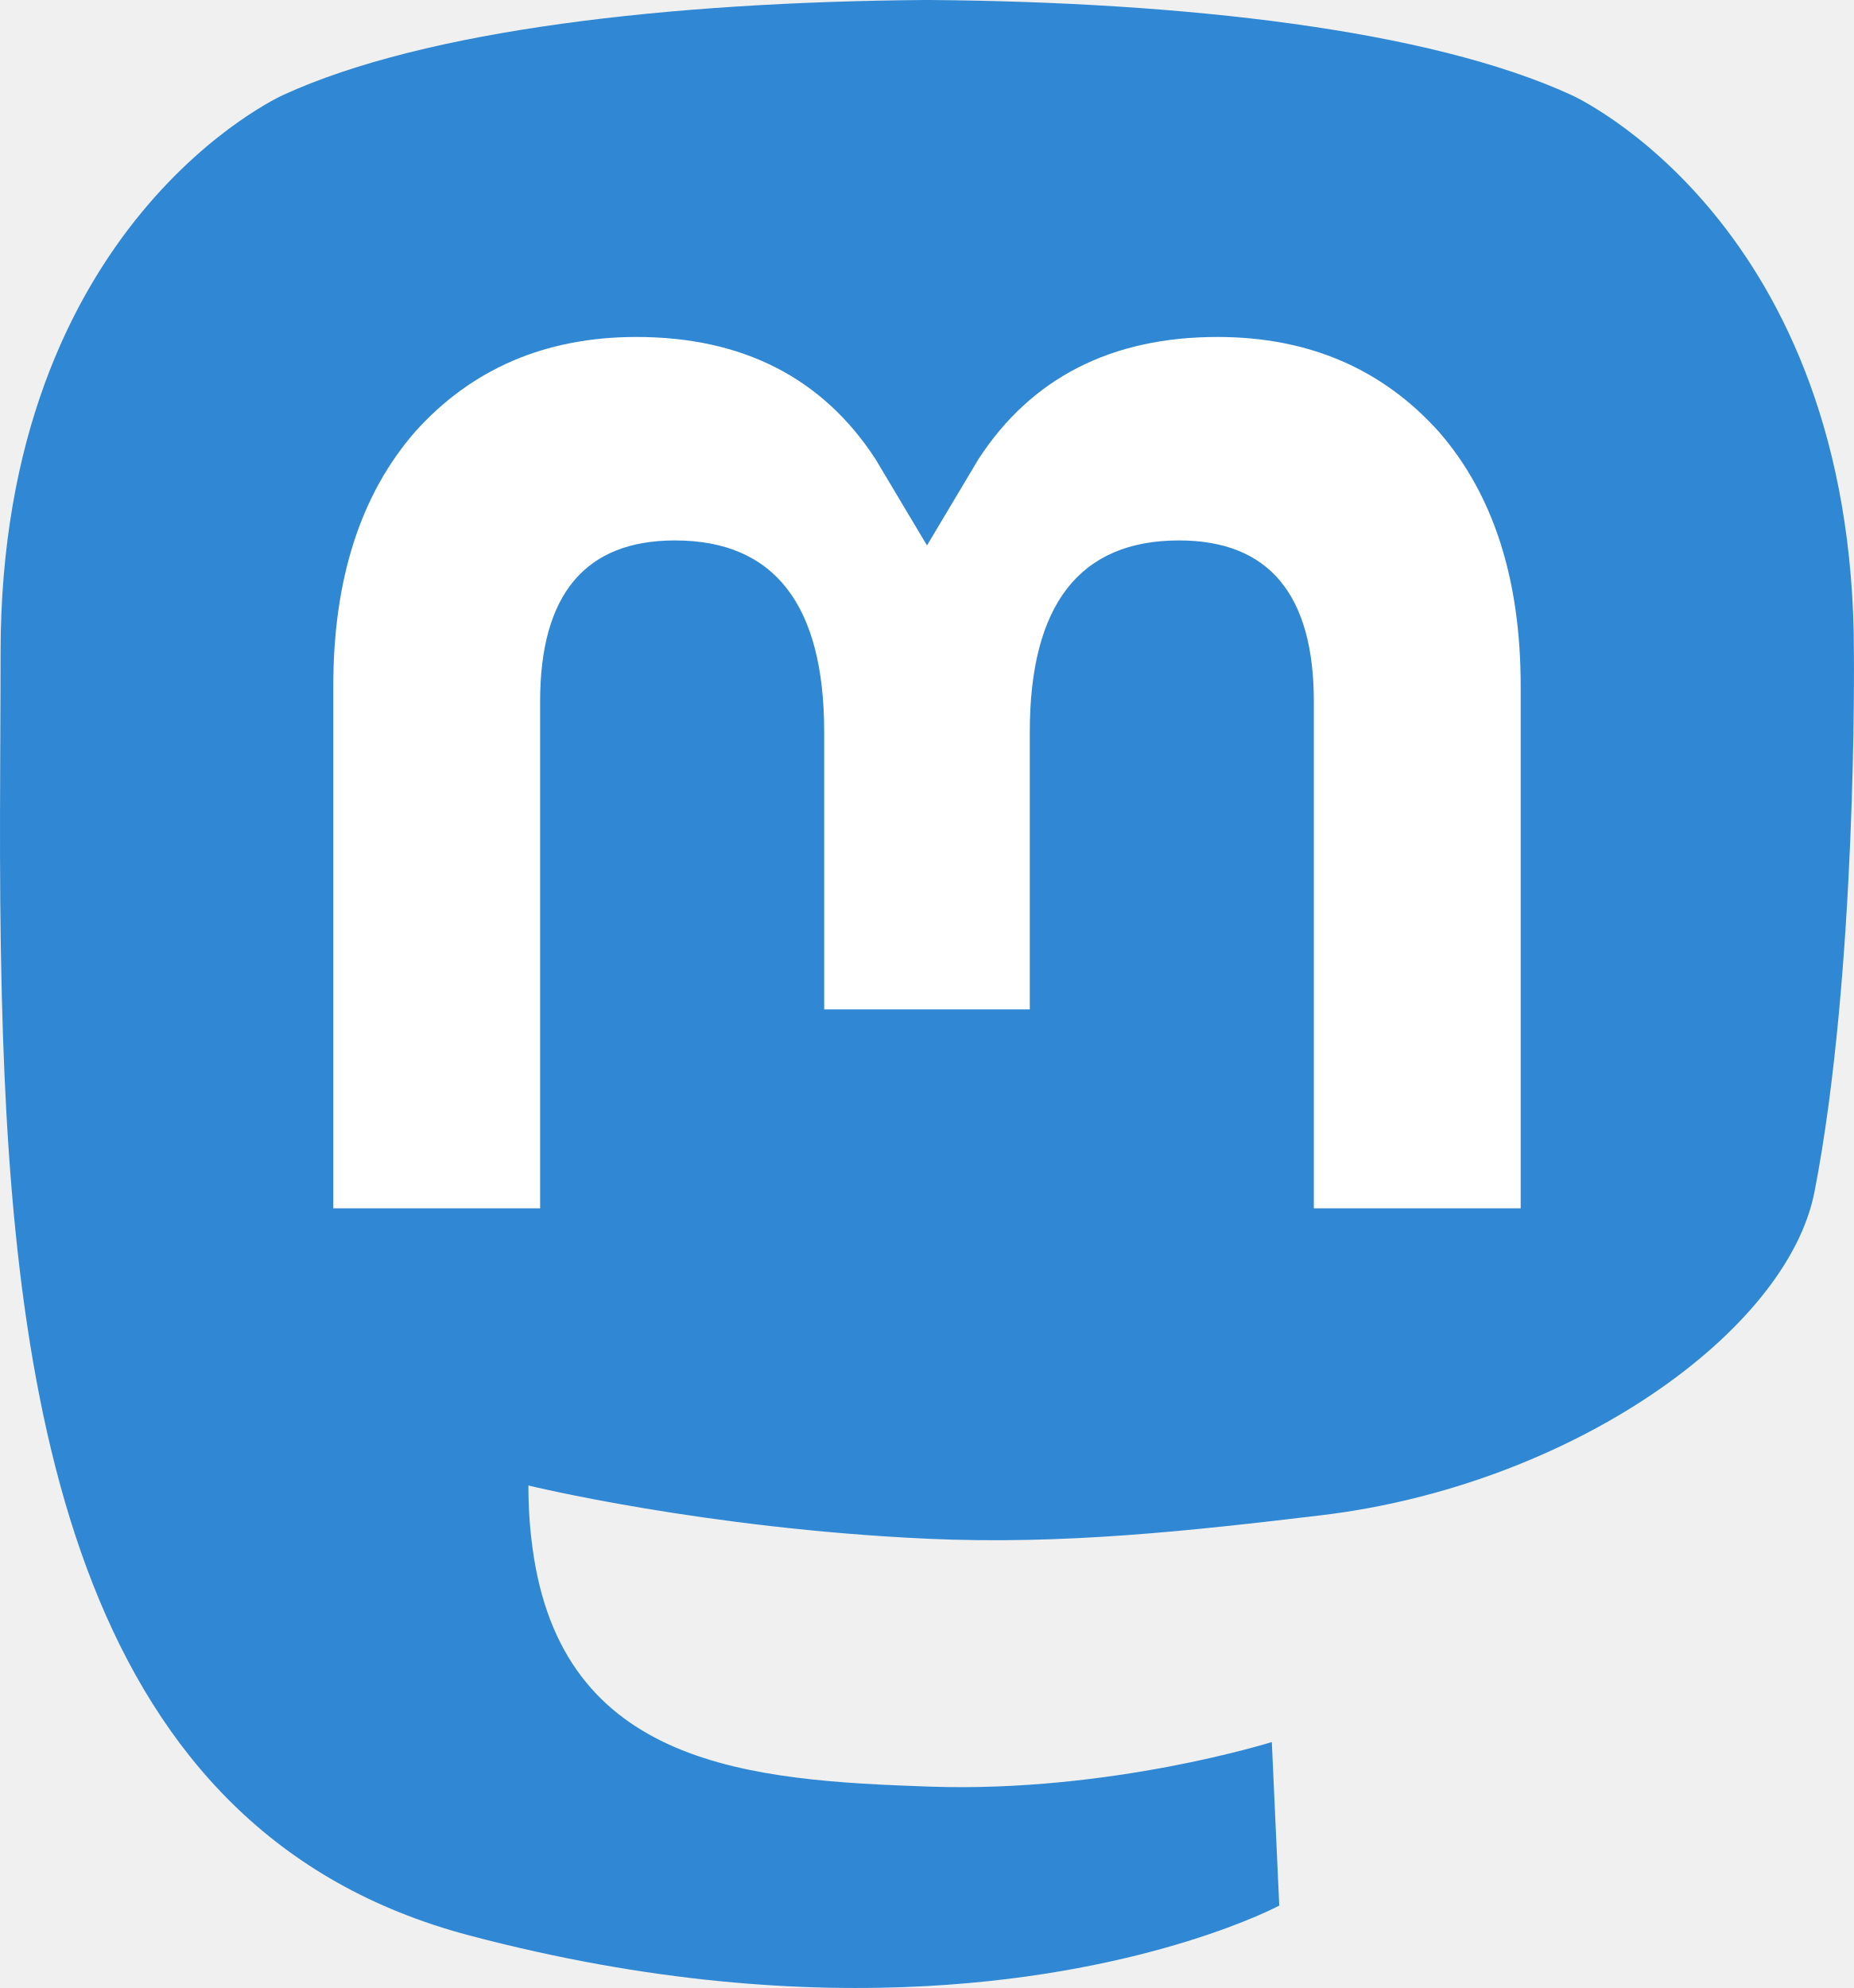
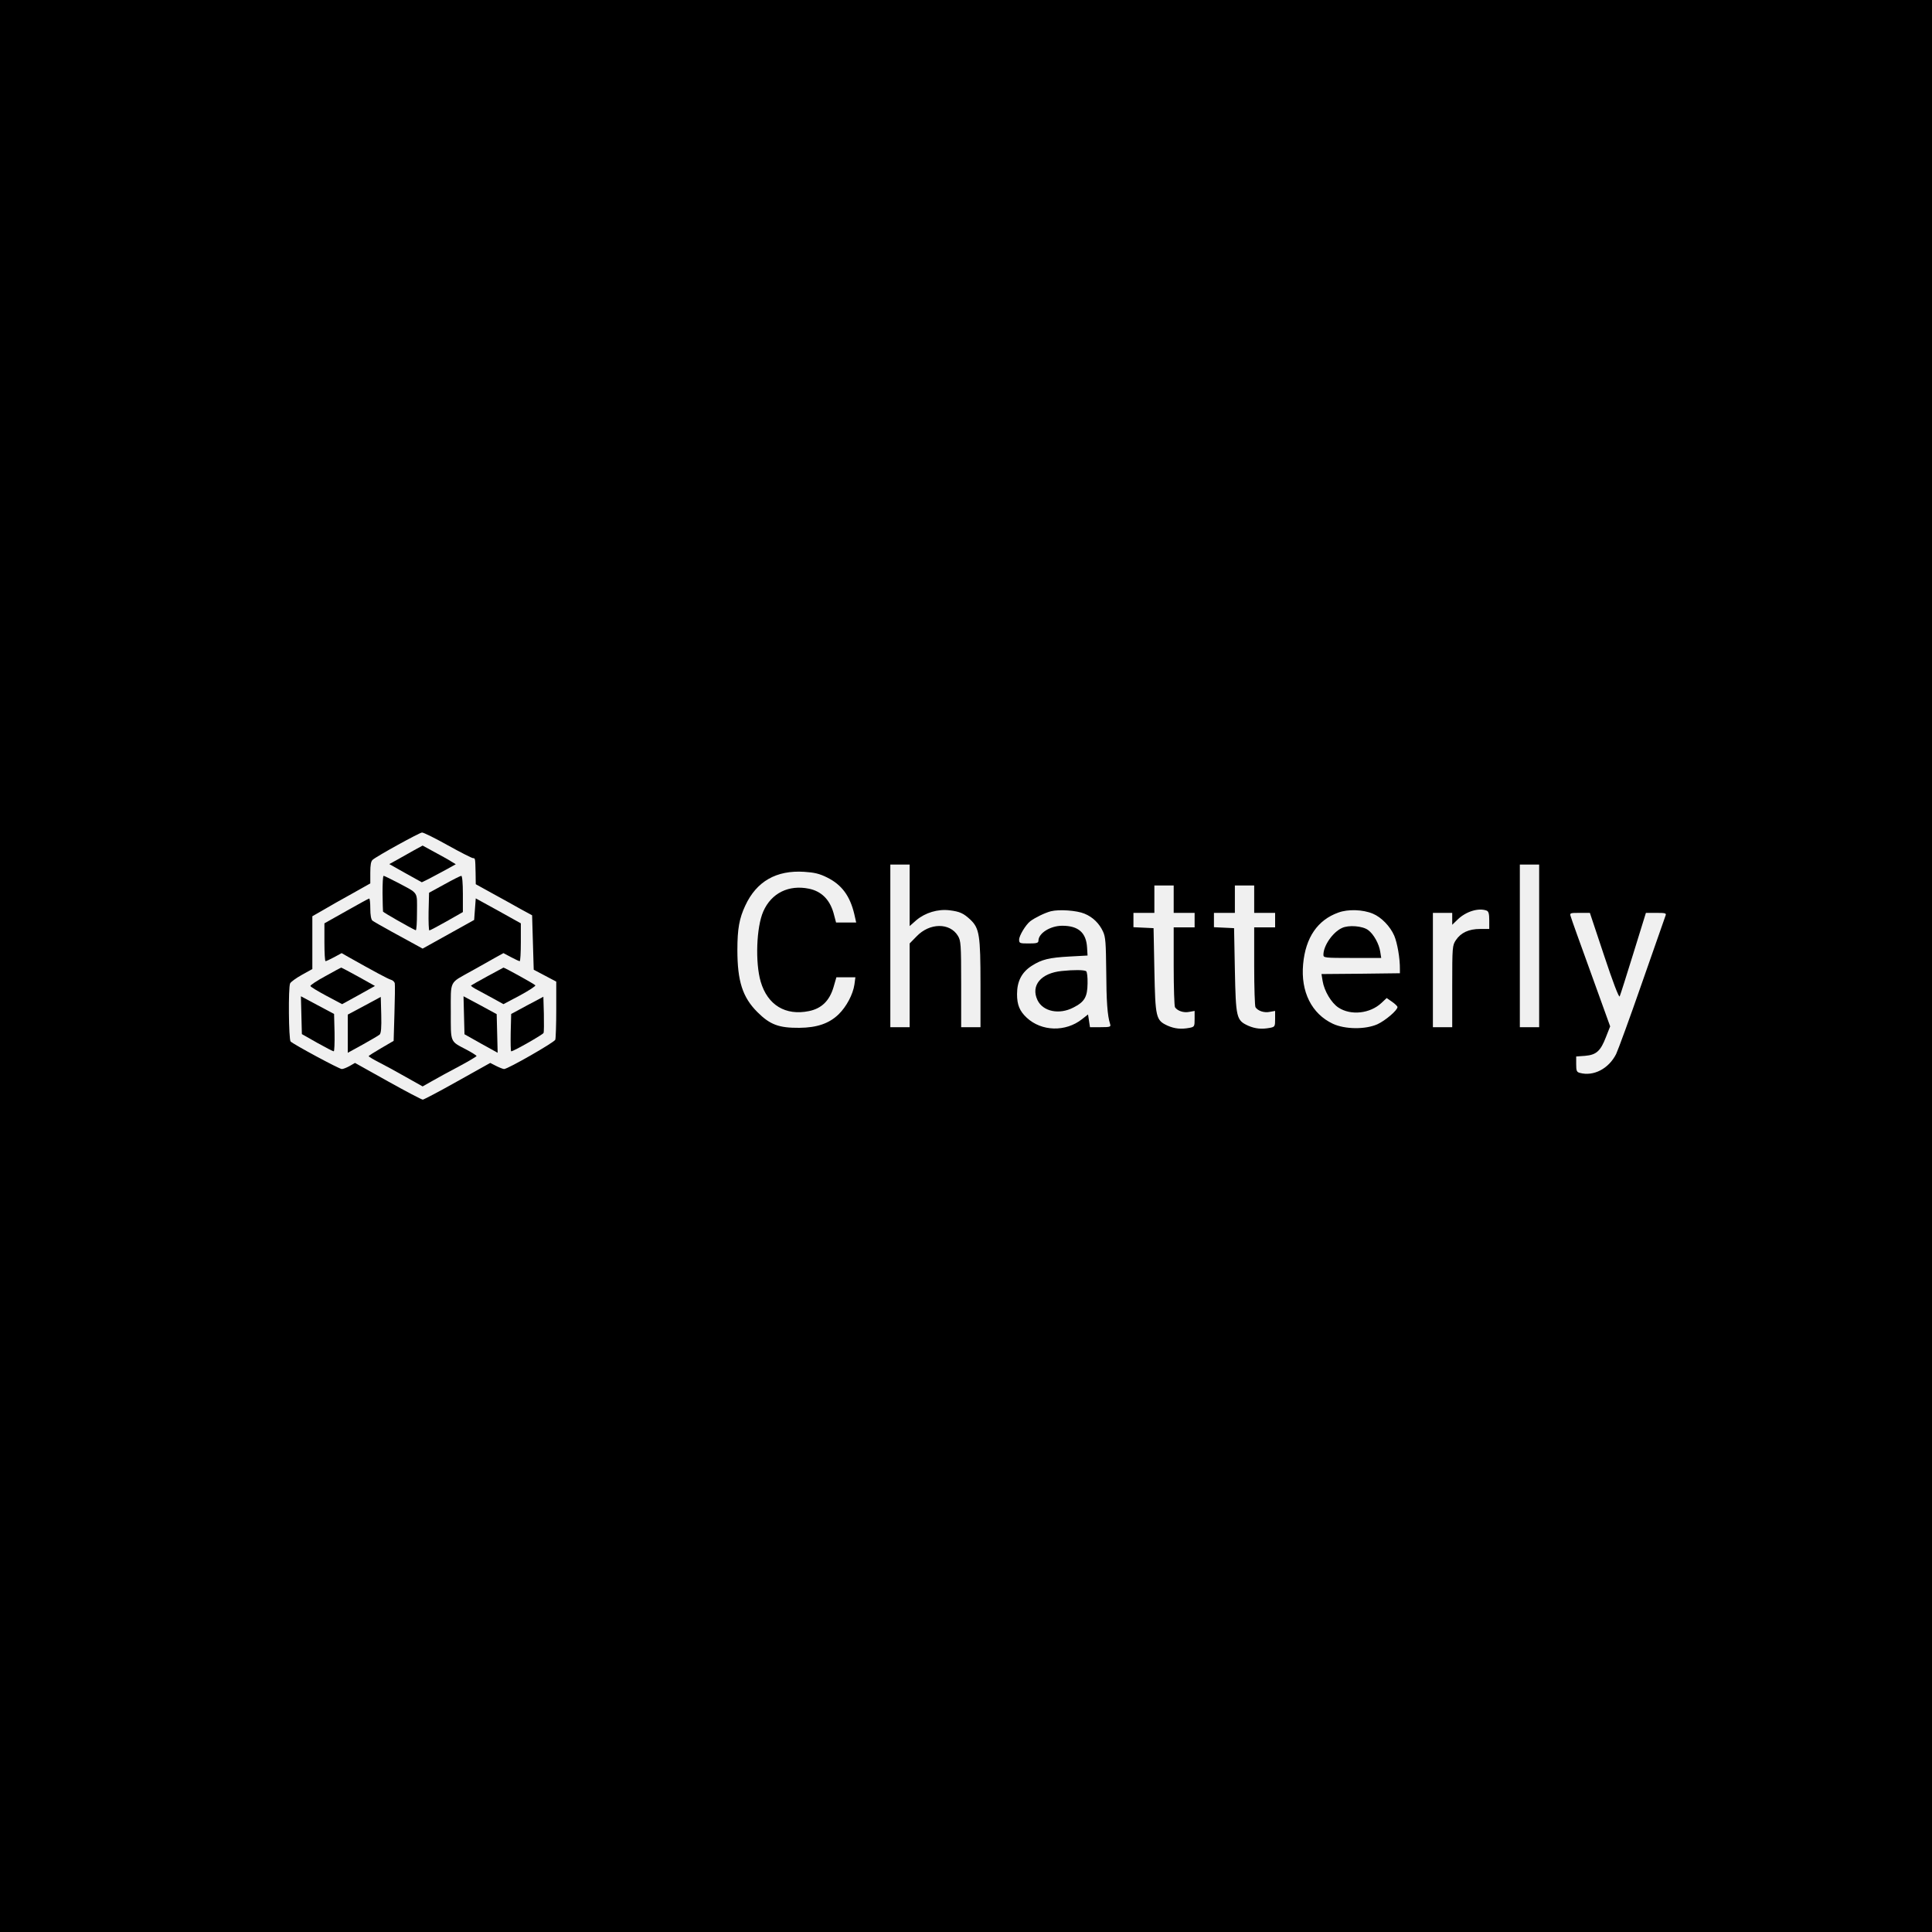
- <svg xmlns="http://www.w3.org/2000/svg" viewBox="0 0 216.414 232.01">
-   <path d="M211.807 139.088c-3.181 16.366-28.492 34.278-57.562 37.749-15.159 1.809-30.084 3.471-45.999 2.741-26.027-1.192-46.565-6.213-46.565-6.213 0 2.534.156 4.946.469 7.202 3.384 25.686 25.47 27.225 46.391 27.942 21.116.723 39.919-5.206 39.919-5.206l.868 19.09s-14.77 7.931-41.081 9.39c-14.509.797-32.524-.365-53.506-5.919C9.232 213.82 1.406 165.311.209 116.091c-.365-14.614-.14-28.394-.14-39.919 0-50.33 32.976-65.082 32.976-65.082C49.672 3.454 78.204.242 107.865 0h.729c29.661.242 58.211 3.454 74.838 11.09 0 0 32.975 14.752 32.975 65.082 0 0 .414 37.134-4.599 62.915" fill="#3088d4" />
-   <path d="M177.51 80.077v60.941h-24.144v-59.15c0-12.469-5.246-18.797-15.74-18.797-11.602 0-17.418 7.508-17.418 22.352v32.376H96.207V85.423c0-14.845-5.816-22.352-17.419-22.352-10.494 0-15.74 6.329-15.74 18.797v59.15H38.905V80.077c0-12.455 3.171-22.352 9.541-29.675 6.569-7.322 15.171-11.076 25.85-11.076 12.355 0 21.711 4.749 27.898 14.248l6.014 10.081 6.015-10.081c6.185-9.499 15.541-14.248 27.898-14.248 10.678 0 19.28 3.754 25.85 11.076 6.369 7.322 9.54 17.22 9.54 29.675" fill="#fff" />
+ <svg xmlns="http://www.w3.org/2000/svg" version="1.0" width="1200pt" height="1200pt" viewBox="0 0 1200 1200" preserveAspectRatio="xMidYMid meet">
+   <g transform="translate(0,1200) scale(0.1,-0.1)" fill="#000000" stroke="none">
+     <path d="M0 6000 l0 -6000 6000 0 6000 0 0 6000 0 6000 -6000 0 -6000 0 0 -6000z m2781 750 c79 -44 150 -80 157 -80 14 0 14 -1 16 -93 l1 -69 105 -58 c58 -32 137 -75 175 -97 l70 -38 5 -169 5 -169 70 -37 70 -37 0 -172 c0 -95 -3 -180 -6 -189 -7 -17 -295 -182 -318 -182 -6 0 -29 9 -49 19 l-37 19 -204 -114 c-112 -63 -209 -114 -215 -114 -7 0 -104 51 -217 114 l-204 114 -33 -19 c-18 -10 -40 -19 -49 -19 -16 0 -298 152 -318 171 -12 12 -15 337 -3 361 4 9 37 33 73 53 l65 36 0 164 0 164 68 39 c37 22 118 68 180 102 l112 63 0 67 c0 48 4 71 15 80 28 24 290 168 306 169 9 1 81 -35 160 -79z m2869 -311 l0 -191 42 37 c55 46 133 70 206 61 64 -8 86 -18 130 -59 55 -53 62 -96 62 -399 l0 -268 -60 0 -60 0 0 268 c0 247 -2 269 -20 299 -50 83 -176 82 -257 -3 l-43 -44 0 -260 0 -260 -60 0 -60 0 0 505 0 505 60 0 60 0 0 -191z m3910 -314 l0 -505 -60 0 -60 0 0 505 0 505 60 0 60 0 0 -505z m-4423 425 c91 -45 142 -114 169 -227 l12 -53 -62 0 -63 0 -16 60 c-24 83 -75 134 -152 150 -126 26 -234 -27 -284 -141 -43 -97 -51 -318 -16 -437 43 -145 154 -212 300 -182 78 16 127 64 152 148 l18 62 59 0 59 0 -6 -45 c-9 -61 -49 -137 -98 -185 -59 -57 -134 -83 -244 -84 -127 -1 -182 19 -261 98 -92 92 -124 192 -124 386 0 131 12 196 49 275 70 151 193 221 366 210 62 -4 94 -11 142 -35z m2153 -135 l0 -85 65 0 65 0 0 -45 0 -45 -65 0 -65 0 0 -242 c0 -134 4 -248 8 -254 15 -23 54 -36 88 -29 l34 6 0 -49 c0 -47 -1 -50 -31 -56 -53 -10 -92 -6 -136 13 -74 34 -77 49 -83 346 l-5 260 -62 3 -63 3 0 44 0 45 65 0 65 0 0 85 0 85 60 0 60 0 0 -85z m500 0 l0 -85 65 0 65 0 0 -45 0 -45 -65 0 -65 0 0 -242 c0 -134 4 -248 8 -254 15 -23 54 -36 88 -29 l34 6 0 -49 c0 -47 -1 -50 -31 -56 -53 -10 -92 -6 -136 13 -74 34 -77 49 -83 346 l-5 260 -62 3 -63 3 0 44 0 45 65 0 65 0 0 85 0 85 60 0 60 0 0 -85z m-1054 -90 c52 -21 92 -61 115 -111 16 -34 18 -70 20 -245 1 -186 7 -277 24 -329 6 -18 1 -20 -59 -20 l-66 0 -6 40 -6 39 -37 -29 c-102 -81 -252 -77 -344 9 -44 41 -60 80 -60 146 0 80 29 136 91 176 63 40 107 51 237 58 l110 6 -3 49 c-5 93 -54 136 -154 136 -74 0 -147 -46 -148 -92 0 -15 -10 -18 -60 -18 -56 0 -60 1 -60 24 0 24 40 91 69 114 29 22 90 52 128 62 52 13 162 5 209 -15z m1791 0 c53 -22 108 -79 133 -137 19 -45 36 -141 35 -208 l0 -25 -243 -3 -244 -2 7 -43 c10 -62 54 -136 98 -165 77 -51 197 -38 268 29 l32 30 33 -23 c19 -13 34 -28 34 -33 0 -20 -75 -84 -125 -107 -75 -33 -200 -32 -276 3 -132 62 -201 199 -185 371 15 165 90 274 219 320 60 22 152 19 214 -7z m707 19 c12 -5 16 -20 16 -60 l0 -54 -57 0 c-70 0 -119 -23 -150 -69 -22 -33 -23 -41 -23 -287 l0 -254 -60 0 -60 0 0 355 0 355 60 0 60 0 0 -37 0 -37 33 32 c52 51 131 75 181 56z m730 -281 c53 -160 91 -260 96 -252 4 8 42 128 85 267 l78 252 65 0 c57 0 63 -2 57 -17 -3 -10 -69 -197 -146 -417 -76 -219 -149 -418 -161 -443 -46 -91 -140 -140 -225 -117 -20 5 -23 13 -23 54 l0 48 55 4 c70 6 96 29 130 117 l26 66 -119 330 c-66 182 -123 340 -126 353 -7 21 -5 22 56 22 l63 0 89 -267z" />
+     <path d="M2570 6718 c-30 -17 -77 -43 -103 -58 l-49 -27 101 -57 101 -56 43 21 c23 12 70 37 105 56 l63 35 -28 17 c-15 10 -62 36 -103 58 l-75 41 -55 -30z" />
+     <path d="M2376 6453 c1 -60 2 -111 3 -115 1 -5 169 -101 203 -116 5 -2 8 48 8 112 0 132 13 113 -122 185 -43 22 -81 41 -85 41 -5 0 -7 -48 -7 -107z" />
+     <path d="M2760 6507 l-95 -52 -3 -118 c-1 -64 1 -117 5 -116 4 0 53 26 108 57 l100 57 0 112 c0 69 -4 113 -10 113 -5 0 -53 -24 -105 -53z" />
+     <path d="M2150 6341 l-135 -76 0 -118 c0 -64 3 -117 7 -117 4 0 28 11 54 25 l46 25 42 -24 c165 -93 244 -135 263 -141 12 -3 23 -13 25 -22 2 -9 1 -93 -2 -187 l-5 -171 -77 -45 c-43 -25 -78 -47 -78 -50 0 -3 28 -20 63 -38 34 -17 109 -58 167 -91 l105 -59 60 34 c33 19 108 60 167 91 60 32 108 61 108 64 0 3 -28 21 -62 39 -104 55 -98 39 -98 235 0 199 -11 176 125 252 50 28 115 64 146 82 l56 31 47 -25 c26 -14 50 -25 54 -25 4 0 7 53 7 117 l0 118 -140 78 -140 77 -5 -67 -5 -67 -160 -89 -160 -89 -40 22 c-22 12 -89 49 -150 82 -60 33 -116 65 -122 70 -8 7 -13 35 -13 74 0 35 -3 64 -7 63 -5 -1 -69 -36 -143 -78z" />
+     <path d="M2021 5937 c-52 -28 -94 -56 -93 -61 0 -5 45 -32 99 -61 l98 -52 102 56 102 57 -102 57 c-57 31 -105 57 -107 57 -3 0 -47 -24 -99 -53z" />
+     <path d="M3027 5936 c-53 -29 -99 -55 -101 -57 -3 -3 16 -16 42 -29 26 -14 72 -39 103 -56 l56 -31 102 54 c55 30 99 58 96 63 -4 7 -192 111 -198 110 -1 -1 -46 -25 -100 -54z" />
+     <path d="M1872 5694 l3 -117 95 -54 c52 -29 98 -53 103 -53 4 0 6 52 5 116 l-3 116 -103 55 -103 55 3 -118z" />
+     <path d="M2263 5753 l-103 -55 0 -118 0 -119 93 51 c50 28 98 56 105 62 9 9 12 43 10 123 l-3 111 -102 -55z" />
+     <path d="M2882 5694 l3 -118 103 -58 103 -57 -3 120 -3 120 -103 56 -103 55 3 -118z" />
+     <path d="M3275 5756 l-100 -54 -3 -116 c-1 -64 0 -116 3 -116 15 0 197 104 201 114 3 7 3 60 2 119 l-3 106 -100 -53z" />
+     <path d="M6595 5969 c-130 -13 -194 -90 -151 -181 34 -71 135 -92 223 -46 69 35 87 65 88 149 1 40 -3 73 -9 77 -14 8 -74 9 -151 1z" />
+     <path d="M8335 6236 c-57 -26 -115 -110 -115 -166 0 -19 6 -20 179 -20 l180 0 -6 38 c-7 49 -41 110 -75 135 -34 26 -122 33 -163 13z" />
+   </g>
</svg>
